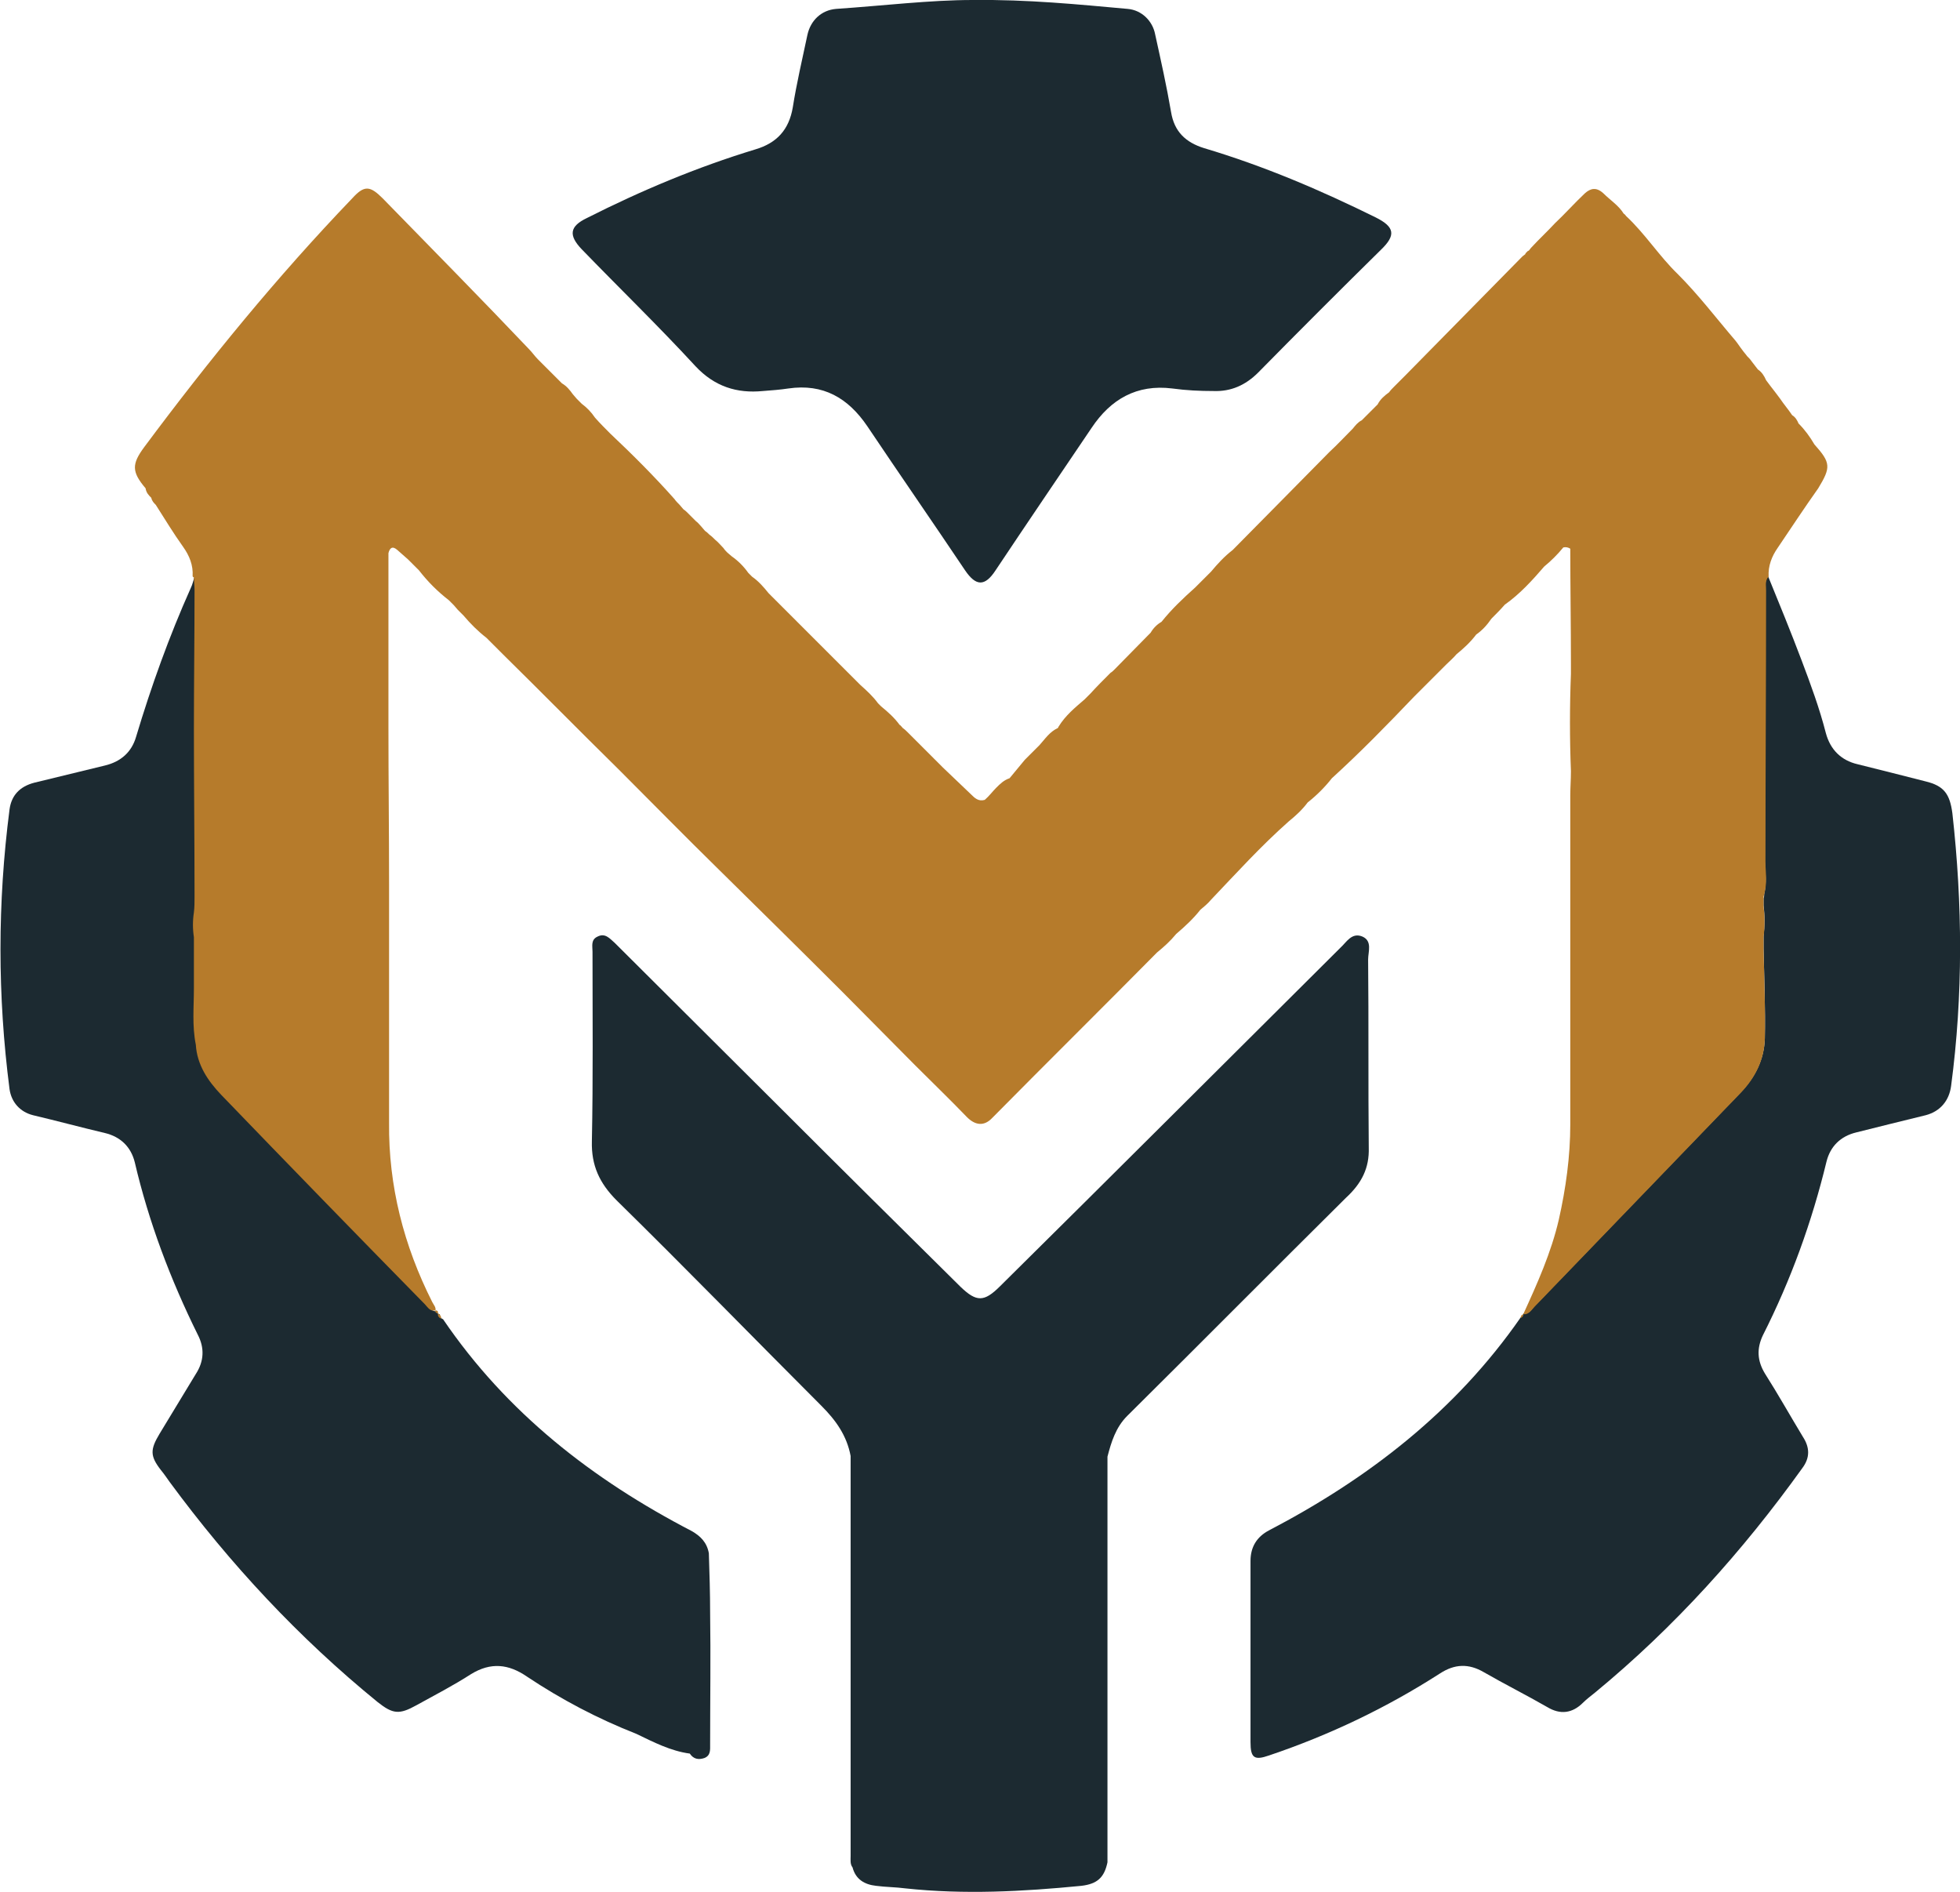
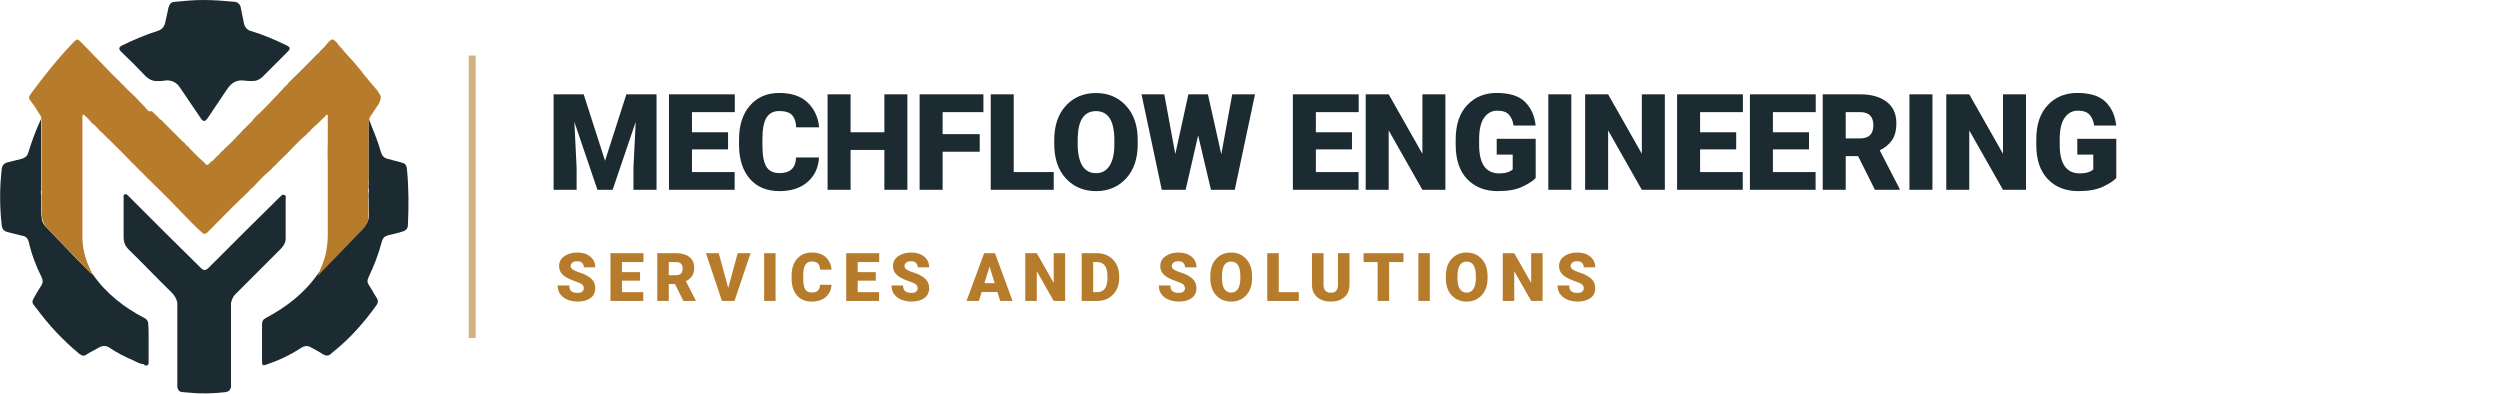
- <svg xmlns="http://www.w3.org/2000/svg" version="1.1" id="Layer_1" x="0px" y="0px" viewBox="0 0 308.3 297.5" style="enable-background:new 0 0 308.3 297.5;" xml:space="preserve">
+ <svg xmlns="http://www.w3.org/2000/svg" version="1.1" id="Layer_1" x="0px" y="0px" viewBox="0 0 540 85" style="enable-background:new 0 0 540 85;" xml:space="preserve">
  <style type="text/css">
- 	.st0{fill:#1C2A31;}
- 	.st1{fill:#B67B2B;}
+ 	.st-dark{fill:#1C2A31;}
+ 	.st-gold{fill:#B67B2B;}
+ 	.st-line{fill:none;stroke:#B67B2B;stroke-width:1.5;stroke-miterlimit:10;opacity:0.6;}
</style>
-   <g>
+   <g transform="translate(0, 0)">
    <g>
-       <path class="st0" d="M215.3,180.5c-0.1-9.9,0-19.7-0.1-29.6c0-1.2,0.7-2.9-0.9-3.6c-1.7-0.7-2.5,0.9-3.5,1.8    c-17.8,17.7-35.6,35.5-53.5,53.2c-2.5,2.5-3.7,2.5-6.2,0.1c-9.4-9.3-18.8-18.6-28.2-28c-8.7-8.7-17.5-17.4-26.2-26.1    c-0.8-0.7-1.5-1.6-2.7-1c-1.1,0.5-0.8,1.5-0.8,2.4c0,9.9,0.1,19.9-0.1,29.8c-0.1,3.8,1.2,6.6,3.9,9.3    c10.9,10.7,21.5,21.6,32.2,32.3c2.3,2.3,4,4.7,4.6,7.9c0,21,0,41.9,0,62.9c0,0.6-0.1,1.3,0.3,1.8c0.5,1.9,1.9,2.7,3.7,2.9    c1.5,0.2,3.1,0.2,4.6,0.4c9.3,1,18.5,0.5,27.7-0.4c2.5-0.3,3.6-1.3,4.1-3.7c0-21.3,0-42.6,0-63.8c0.6-2.3,1.3-4.6,3.1-6.4    c11.5-11.4,22.9-22.9,34.4-34.3C214.2,186.1,215.4,183.7,215.3,180.5z" />
-       <path class="st0" d="M307.1,127.9c-0.4-3-1.3-4.3-4.2-5c-3.5-0.9-7.1-1.8-10.7-2.7c-2.6-0.6-4.3-2.3-5-4.9    c-1-3.9-2.4-7.7-3.8-11.4c-1.7-4.5-3.5-8.9-5.3-13.3c-0.6,0.7-0.3,1.5-0.4,2.2c0,14.2-0.1,28.5-0.1,42.7c0.1,1.7,0.3,3.4-0.1,5.1    c0,0.2,0,0.5-0.1,0.7c0,0.4,0,0.7,0,1.1c0.2,1.6,0.2,3.2,0,4.9c0,0.6,0,1.3,0,1.9c0.1,4.7,0.3,9.4,0.2,14.1    c-0.1,3.3-1.5,6.1-3.8,8.5c-10.8,11.2-21.6,22.4-32.4,33.6c-0.5,0.5-0.9,1.3-1.8,1.2c0,0.3-0.1,0.4-0.4,0.6    c-10.2,14.7-23.9,25.3-39.6,33.5c-1.9,1-2.9,2.6-2.9,4.8c0,9.5,0,19,0,28.5c0,2.5,0.6,2.9,2.9,2.1c9.5-3.2,18.5-7.5,26.9-12.9    c2.3-1.5,4.5-1.6,6.9-0.2c3.3,1.9,6.7,3.6,10,5.5c2,1.2,3.9,1,5.6-0.7c0.6-0.6,1.3-1.1,1.9-1.6c12.5-10.3,23.2-22.2,32.6-35.3    c1.2-1.6,1.2-3.2,0.1-4.9c-2-3.3-3.9-6.7-6-10c-1.2-2-1.3-3.9-0.3-6c4.4-8.7,7.7-17.8,10-27.3c0.6-2.4,2.2-4,4.7-4.6    c3.6-0.9,7.2-1.8,10.9-2.7c2.3-0.6,3.7-2.3,4-4.6C308.8,156.5,308.7,142.2,307.1,127.9z" />
-       <path class="st0" d="M239.6,206.6C239.6,206.6,239.6,206.6,239.6,206.6C239.6,206.6,239.6,206.6,239.6,206.6L239.6,206.6z" />
-       <polygon class="st0" points="68.8,206.2 68.8,206.2 68.8,206.2   " />
-       <path class="st0" d="M69.1,206.6C69.1,206.6,69.1,206.6,69.1,206.6C69.1,206.6,69.1,206.6,69.1,206.6    C69.1,206.6,69.1,206.6,69.1,206.6z" />
-       <path class="st0" d="M109.4,57.6c3,3.2,6.5,4.3,10.6,3.9c1.3-0.1,2.7-0.2,4-0.4c5.5-0.8,9.4,1.5,12.4,5.9    c5.1,7.6,10.3,15.1,15.4,22.7c1.7,2.5,3.1,2.6,4.8,0c5-7.5,10.1-15,15.1-22.4c3-4.5,7.1-6.9,12.7-6.2c2.2,0.3,4.3,0.4,6.5,0.4    c2.7,0.1,5-0.9,7-2.9c6.4-6.5,12.8-12.9,19.3-19.3c2.4-2.3,2.2-3.6-0.8-5.1c-8.7-4.3-17.6-8.1-27-10.9c-2.9-0.9-4.7-2.6-5.2-5.7    c-0.7-4.1-1.6-8.1-2.5-12.2c-0.4-2.1-2.1-3.8-4.3-4C169.6,0.7,161.7-0.1,153,0c-6.7,0-14.1,0.9-21.5,1.4c-2.3,0.2-4,1.8-4.5,4.1    c-0.8,3.8-1.7,7.6-2.3,11.4c-0.6,3.5-2.5,5.6-5.9,6.6c-9.2,2.8-18,6.5-26.5,10.8c-2.7,1.3-2.9,2.7-0.8,4.9    C97.4,45.3,103.6,51.3,109.4,57.6z" />
-       <path class="st0" d="M111.7,253.7c0-3.1-0.1-6.3-0.2-9.4c-0.3-1.7-1.3-2.7-2.7-3.5c-15.6-8.1-29.1-18.6-39.1-33.3    c-0.4-0.2-0.6-0.4-0.5-0.8c-0.3,0-0.5-0.2-0.4-0.5c-0.9,0.2-1.2-0.6-1.7-1c-10.7-11-21.4-21.9-32-32.9c-2.1-2.2-3.7-4.7-4-7.9    c-0.6-2.9-0.3-5.9-0.3-8.9c0-0.3,0-0.6,0-0.9c0-2.4,0-4.8,0-7.1c-0.2-1.3-0.2-2.6,0-3.9c0-0.8,0-1.7,0.1-2.5    c0-8.8-0.1-17.5-0.1-26.3c0-7.3,0-14.6,0.1-21.9c0-0.7-0.1-1.3-0.1-2c-0.1,0-0.2-0.1-0.2-0.2c-0.2,0.6-0.3,1.2-0.6,1.8    c-3.4,7.6-6.2,15.4-8.6,23.4c-0.7,2.4-2.4,3.9-4.9,4.5c-3.7,0.9-7.4,1.8-11.1,2.7c-2.3,0.6-3.6,2-3.9,4.2c-1.9,14.7-1.9,29.3,0,44    c0.3,2.1,1.7,3.6,3.7,4.1c3.8,0.9,7.5,1.9,11.3,2.8c2.5,0.6,4.1,2.2,4.7,4.6c2.2,9.4,5.6,18.4,9.9,27.1c1.1,2.1,1,4.2-0.3,6.2    c-1.9,3.1-3.8,6.3-5.7,9.4c-1.5,2.5-1.5,3.5,0.2,5.7c0.5,0.6,0.9,1.2,1.4,1.9c9.5,12.9,20.3,24.5,32.7,34.6c2.4,1.9,3.4,2,6.1,0.5    c2.9-1.6,5.8-3.1,8.6-4.9c3.1-1.9,5.9-1.6,8.8,0.4c5.4,3.6,11.1,6.6,17.2,9c2.7,1.3,5.4,2.7,8.4,3.1c0,0,0,0,0,0    c0.6,0.9,1.4,1,2.3,0.7c1-0.4,0.9-1.3,0.9-2.1C111.7,267.4,111.8,260.5,111.7,253.7z" />
+       <path class="st-dark" d="M61.7,51.5c0-2.8,0-5.6,0-8.4c0-0.4,0.2-0.8-0.3-1s-0.7,0.3-1,0.5c-5.1,5-10.2,10.1-15.3,15.2    c-0.7,0.7-1.1,0.7-1.8,0c-2.7-2.7-5.4-5.3-8.1-8c-2.5-2.5-5-5-7.5-7.5c-0.2-0.2-0.4-0.5-0.8-0.3c-0.3,0.1-0.2,0.4-0.2,0.7    c0,2.8,0,5.7,0,8.5c0,1.1,0.3,1.9,1.1,2.7c3.1,3,6.1,6.2,9.2,9.2c0.6,0.6,1.1,1.3,1.3,2.3c0,6,0,12,0,18c0,0.2,0,0.4,0.1,0.5    c0.1,0.5,0.5,0.8,1.1,0.8c0.4,0,0.9,0.1,1.3,0.1c2.6,0.3,5.3,0.2,7.9-0.1c0.7-0.1,1-0.4,1.2-1.1c0-6.1,0-12.1,0-18.2    c0.2-0.7,0.4-1.3,0.9-1.8c3.3-3.3,6.5-6.5,9.8-9.8C61.3,53.1,61.7,52.4,61.7,51.5z" />
+       <path class="st-dark" d="M87.9,36.5c-0.1-0.9-0.4-1.2-1.2-1.4c-1-0.3-2-0.5-3-0.8c-0.8-0.2-1.2-0.7-1.4-1.4c-0.3-1.1-0.7-2.2-1.1-3.3    c-0.5-1.3-1-2.5-1.5-3.8c-0.2,0.2-0.1,0.4-0.1,0.6c0,4.1,0,8.1,0,12.2c0,0.5,0.1,1,0,1.5c0,0.1,0,0.1,0,0.2c0,0.1,0,0.2,0,0.3    c0.1,0.5,0.1,0.9,0,1.4c0,0.2,0,0.4,0,0.5c0,1.3,0.1,2.7,0.1,4c0,0.9-0.4,1.8-1.1,2.4c-3.1,3.2-6.2,6.4-9.3,9.6    c-0.1,0.1-0.3,0.4-0.5,0.4c0,0.1,0,0.1-0.1,0.2c-2.9,4.2-6.8,7.2-11.3,9.6c-0.6,0.3-0.8,0.7-0.8,1.4c0,2.7,0,5.4,0,8.1    c0,0.7,0.2,0.8,0.8,0.6c2.7-0.9,5.3-2.1,7.7-3.7c0.7-0.4,1.3-0.5,2-0.1c0.9,0.5,1.9,1,2.8,1.6c0.6,0.3,1.1,0.3,1.6-0.2    c0.2-0.2,0.4-0.3,0.6-0.5c3.6-2.9,6.6-6.3,9.3-10.1c0.3-0.5,0.3-0.9,0-1.4c-0.6-0.9-1.1-1.9-1.7-2.8c-0.4-0.6-0.4-1.1-0.1-1.7    c1.2-2.5,2.2-5.1,2.9-7.8c0.2-0.7,0.6-1.1,1.4-1.3c1-0.2,2.1-0.5,3.1-0.8c0.7-0.2,1.1-0.7,1.1-1.3C88.3,44.7,88.3,40.6,87.9,36.5z" />
+       <path class="st-dark" d="M31.4,16.4c0.9,0.9,1.8,1.2,3,1.1c0.4,0,0.8,0,1.1-0.1c1.6-0.2,2.7,0.4,3.5,1.7c1.5,2.2,2.9,4.3,4.4,6.5    c0.5,0.7,0.9,0.7,1.4,0c1.4-2.1,2.9-4.3,4.3-6.4c0.9-1.3,2-2,3.6-1.8c0.6,0.1,1.2,0.1,1.9,0.1c0.8,0,1.4-0.3,2-0.8    c1.8-1.8,3.7-3.7,5.5-5.5c0.7-0.7,0.6-1-0.2-1.4c-2.5-1.2-5-2.3-7.7-3.1c-0.8-0.2-1.3-0.8-1.5-1.6c-0.2-1.2-0.5-2.3-0.7-3.5    c-0.1-0.6-0.6-1.1-1.2-1.2c-2.2-0.2-4.5-0.4-7-0.4c-1.9,0-4,0.2-6.1,0.4c-0.7,0-1.1,0.5-1.3,1.2c-0.2,1.1-0.5,2.2-0.7,3.2    S35,6.4,34,6.7c-2.6,0.8-5.1,1.9-7.6,3.1c-0.8,0.4-0.8,0.8-0.2,1.4C28,12.9,29.8,14.7,31.4,16.4z" />
+       <path class="st-dark" d="M32.1,72.4c0-0.9,0-1.8-0.1-2.7c-0.1-0.5-0.4-0.8-0.8-1c-4.4-2.3-8.3-5.3-11.2-9.5c-0.1,0-0.2-0.1-0.2-0.2    c-0.1,0-0.1,0-0.1-0.1c-0.3,0.1-0.3-0.2-0.5-0.3c-3.1-3.1-6.1-6.3-9.1-9.4C9.5,48.6,9,47.9,9,46.9c-0.2-0.8-0.1-1.7-0.1-2.5    c0-0.1,0-0.2,0-0.3c0-0.7,0-1.4,0-2c-0.1-0.4-0.1-0.7,0-1.1c0-0.2,0-0.5,0-0.7c0-2.5,0-5,0-7.5c0-2.1,0-4.2,0-6.3    c0-0.2,0-0.4,0-0.6c0,0-0.1,0-0.1-0.1c-0.1,0.2-0.1,0.4-0.2,0.5c-1,2.2-1.8,4.4-2.5,6.7c-0.2,0.7-0.7,1.1-1.4,1.3    c-1.1,0.3-2.1,0.5-3.2,0.8c-0.6,0.2-1,0.6-1.1,1.2c-0.5,4.2-0.5,8.4,0,12.6c0.1,0.6,0.5,1,1.1,1.2c1.1,0.3,2.1,0.5,3.2,0.8    C5.6,51,6,51.5,6.2,52.2c0.6,2.7,1.6,5.3,2.8,7.7c0.3,0.6,0.3,1.2-0.1,1.8c-0.6,0.9-1.1,1.8-1.6,2.7c-0.4,0.7-0.4,1,0.1,1.6    c0.1,0.2,0.3,0.4,0.4,0.5c2.7,3.7,5.8,7,9.3,9.9c0.7,0.5,1,0.6,1.7,0.1c0.8-0.5,1.7-0.9,2.5-1.4c0.9-0.5,1.7-0.5,2.5,0.1    c1.5,1,3.2,1.9,4.9,2.6c0.8,0.4,1.5,0.8,2.4,0.9l0,0c0.2,0.3,0.4,0.3,0.7,0.2c0.3-0.1,0.3-0.4,0.3-0.6    C32.1,76.3,32.1,74.4,32.1,72.4z" />
    </g>
-     <path class="st1" d="M285.4,69.9c-0.7-1.2-1.5-2.3-2.5-3.3c-0.2-0.5-0.5-1-1-1.3c-0.6-0.9-1.3-1.7-1.9-2.6   c-0.2-0.3-0.4-0.5-0.6-0.8c-0.3-0.4-0.7-0.9-1-1.3c-0.2-0.3-0.4-0.5-0.6-0.8c-0.3-0.7-0.7-1.3-1.3-1.7c-0.3-0.4-0.7-0.9-1-1.3   c-0.2-0.3-0.4-0.5-0.7-0.8c-0.2-0.3-0.5-0.6-0.7-0.9c-0.4-0.5-0.7-1-1.1-1.5c-3-3.5-5.8-7.2-9.1-10.5c-2.9-2.8-5.1-6.3-8.1-9.1   c-0.1-0.1-0.2-0.3-0.4-0.4c-0.8-1.3-2.1-2.1-3.2-3.2c-1.1-1-2-0.8-2.9,0c-1.6,1.5-3.1,3.2-4.7,4.7l0.1,0.1l-0.1-0.1   c-1.2,1.3-2.5,2.5-3.7,3.8c-0.2,0.2-0.3,0.4-0.5,0.6l0-0.1l-0.5,0.5l0.1,0c-0.2,0.2-0.4,0.3-0.6,0.5c-6.1,6.2-12.3,12.5-18.4,18.7   c-0.3,0.3-0.5,0.5-0.8,0.8c-0.3,0.3-0.6,0.6-0.9,0.9c-0.3,0.3-0.6,0.6-0.8,0.9c-0.7,0.5-1.4,1.1-1.8,1.9c0,0,0,0,0,0   c-0.1,0.1-0.3,0.3-0.4,0.4c-0.1,0.1-0.3,0.3-0.4,0.4c-0.1,0.1-0.3,0.3-0.4,0.4c-0.1,0.1-0.3,0.3-0.4,0.4c-0.1,0.1-0.3,0.3-0.4,0.4   c-0.2,0.2-0.3,0.3-0.5,0.5v0c-0.6,0.3-1,0.8-1.4,1.3c-1.2,1.2-2.4,2.5-3.7,3.7c-2.4,2.4-4.8,4.9-7.2,7.3c-2.7,2.7-5.3,5.4-8,8.1   c-1.3,1-2.4,2.2-3.4,3.4c-0.3,0.3-0.5,0.5-0.8,0.8c-0.3,0.3-0.6,0.6-0.9,0.9c-0.3,0.3-0.5,0.5-0.8,0.8l0,0   c-1.9,1.7-3.7,3.4-5.3,5.4c-0.7,0.4-1.3,1-1.7,1.7c-1.9,1.9-3.8,3.9-5.7,5.8c-0.2,0.2-0.4,0.4-0.6,0.5c-1.1,1.1-2.2,2.2-3.2,3.3   c-0.3,0.3-0.6,0.6-0.9,0.9c-1.5,1.3-3,2.5-4.1,4.3c0,0-0.1,0.2-0.1,0.2c-1.3,0.6-2,1.7-2.9,2.7c-0.8,0.8-1.5,1.5-2.3,2.3   c-0.8,1-1.6,1.9-2.4,2.9c-0.9,0.3-1.5,0.9-2.1,1.5c-0.6,0.6-1.1,1.3-1.8,1.9c-1,0.3-1.6-0.3-2.2-0.9c-1.5-1.4-2.9-2.8-4.4-4.2   c-1.8-1.8-3.7-3.7-5.5-5.5c-0.2-0.2-0.5-0.5-0.8-0.7c-0.2-0.2-0.3-0.4-0.5-0.5c-0.8-1.1-1.8-2-2.9-2.9c-0.2-0.2-0.3-0.3-0.5-0.5   c-0.8-1.1-1.8-2-2.8-2.9c-0.2-0.2-0.4-0.4-0.6-0.6l-2.8-2.8c-0.2-0.2-0.4-0.4-0.6-0.6c-3-3-5.9-5.9-8.9-8.9c-0.5-0.5-1-1-1.5-1.5   c-0.8-1-1.6-1.9-2.6-2.6c-0.2-0.2-0.4-0.4-0.6-0.6c-0.7-1-1.6-1.9-2.6-2.6c-0.2-0.2-0.5-0.4-0.7-0.6l0,0c-0.2-0.2-0.4-0.4-0.6-0.7   c-0.4-0.4-0.8-0.9-1.3-1.3c-0.3-0.3-0.6-0.6-0.9-0.8c-0.2-0.2-0.4-0.4-0.7-0.6c-0.2-0.2-0.4-0.5-0.6-0.7c-0.3-0.3-0.5-0.6-0.8-0.8   l-1.3-1.3c-0.2-0.2-0.4-0.4-0.7-0.6c-0.2-0.2-0.4-0.5-0.6-0.7c-0.3-0.3-0.6-0.6-0.8-0.9c-3.2-3.6-6.6-7-10.1-10.3   c-0.8-0.8-1.6-1.6-2.4-2.5c-0.6-0.9-1.3-1.6-2.1-2.2l0,0c-0.1-0.1-0.3-0.3-0.4-0.4c0,0,0,0,0,0c-0.1-0.1-0.3-0.3-0.4-0.4   c0,0,0,0,0,0c-0.2-0.2-0.4-0.5-0.6-0.7c-0.5-0.7-1-1.3-1.7-1.7c-1.3-1.3-2.5-2.5-3.8-3.8c-0.5-0.5-0.9-1.1-1.4-1.6   C75.7,47,67.9,39.1,60.2,31.2c-2-2-2.9-2.1-4.8,0C43.6,43.5,32.9,56.6,22.7,70.3c-2,2.7-2,3.9,0.2,6.5c0.1,0.7,0.5,1.1,0.9,1.5   c0.1,0.5,0.4,0.8,0.7,1.1c1.4,2.2,2.8,4.5,4.3,6.6c1,1.4,1.6,2.9,1.5,4.6c0,0.1,0.1,0.2,0.2,0.2c0,0.7,0.1,1.3,0.1,2   c0,7.3-0.1,14.6-0.1,21.9c0,8.8,0.1,17.5,0.1,26.3c0,0.8,0,1.7-0.1,2.5c-0.2,1.3-0.2,2.6,0,3.9c0,2.4,0,4.8,0,7.1   c0,0.3,0,0.6,0,0.9c0,3-0.3,5.9,0.3,8.9c0.2,3.2,1.9,5.7,4,7.9c10.6,11,21.3,22,32,32.9c0.5,0.5,0.8,1.2,1.7,1   c-0.1,0.3,0.1,0.4,0.4,0.5c-0.1,0.4,0.2,0.7,0.5,0.8c0-0.4-0.2-0.7-0.5-0.8c0-0.3,0-0.5-0.4-0.5c0.1-0.5-0.3-0.9-0.5-1.3   c-4.5-8.9-6.9-18.3-6.8-28.2c0-12.5,0-25.1,0-37.6c0-8.2-0.1-16.3-0.1-24.5c0-9.2,0-18.3,0-27.5c0.2-0.8,0.6-1.2,1.4-0.5   c0.6,0.5,1.1,1,1.7,1.5c0,0,0,0,0,0c0.1,0.1,0.3,0.3,0.4,0.4c0.1,0.1,0.3,0.3,0.4,0.4c0,0,0,0,0,0c0.1,0.1,0.3,0.3,0.4,0.4   c0.2,0.2,0.3,0.3,0.5,0.5h0c1.4,1.8,2.9,3.3,4.7,4.7c0,0,0,0,0,0c0.1,0.1,0.3,0.3,0.4,0.4c0.1,0.1,0.3,0.3,0.4,0.4c0,0,0,0,0,0   c0.2,0.2,0.4,0.5,0.6,0.7l0.9,0.9c1.1,1.3,2.3,2.5,3.6,3.5c0.9,0.9,1.7,1.7,2.6,2.6c6.1,6,12.1,12.1,18.2,18.1   c0.1,0.1,0.2,0.2,0.4,0.4c5,5,10,10.1,15.1,15.1c6.6,6.5,13.2,13,19.8,19.6c3.8,3.8,7.5,7.6,11.3,11.4c2.7,2.7,5.5,5.4,8.2,8.2   c1.3,1.3,2.7,1.5,4,0.1c8.6-8.7,17.3-17.3,25.9-26c1.1-0.9,2.1-1.8,3-2.9c1.4-1.2,2.7-2.4,3.8-3.8c0.6-0.5,1.2-1,1.7-1.6   c4-4.2,7.8-8.4,12.2-12.3c1.1-0.9,2.1-1.8,3-3c1.4-1.1,2.7-2.4,3.8-3.8c4.5-4.1,8.7-8.4,12.9-12.8c0.4-0.4,0.8-0.8,1.2-1.2   c1.3-1.3,2.6-2.6,3.9-3.9c0.5-0.5,1.1-1,1.6-1.6c1.1-0.9,2.2-1.9,3.1-3.1c1-0.7,1.7-1.5,2.4-2.5c0.7-0.7,1.4-1.4,2.1-2.2   c2.4-1.7,4.3-3.8,6.2-6c1.1-0.9,2.1-1.9,3-3c0.4-0.1,0.8,0,1.1,0.2c0,6,0.1,12.1,0.1,18.1c0,0.5,0,1.1,0,1.6   c-0.2,5.1-0.2,10.2,0,15.3c0,1.3-0.1,2.5-0.1,3.8c0,17.2,0,34.5,0,51.7c0,5.1-0.7,10.1-1.8,15c-1.2,5.2-3.4,10.1-5.6,14.9   c-0.3,0.1-0.4,0.3-0.4,0.6c0.2-0.1,0.4-0.2,0.4-0.6c0.9,0.1,1.3-0.7,1.8-1.2c10.8-11.2,21.6-22.4,32.4-33.6   c2.3-2.4,3.7-5.2,3.8-8.5c0.1-4.7-0.1-9.4-0.2-14.1c0-0.6,0-1.3,0-1.9c0.2-1.6,0.2-3.2,0-4.9c0-0.4,0-0.7,0-1.1   c0-0.2,0-0.5,0.1-0.7c0.2-0.8,0.3-1.6,0.3-2.4c0-0.9-0.1-1.8-0.1-2.7c0-14.2,0.1-28.5,0.1-42.7c0-0.8-0.2-1.6,0.4-2.2   c-0.1-1.7,0.5-3.2,1.4-4.5c2.1-3.1,4.2-6.3,6.4-9.4C288,73.5,288,72.8,285.4,69.9z M72.7,56.6c0-0.1,0.1-0.1,0.1-0.2c0,0,0,0,0,0   C72.7,56.4,72.7,56.5,72.7,56.6z M229,68.8C229,68.8,229,68.8,229,68.8C229,68.8,229,68.8,229,68.8C229.1,68.8,229,68.8,229,68.8z" />
+     <path class="st-gold" d="M81.7,19.9c-0.2-0.4-0.4-0.7-0.7-0.9c-0.1-0.1-0.1-0.3-0.3-0.4c-0.2-0.2-0.4-0.5-0.6-0.7   c-0.1-0.1-0.1-0.1-0.2-0.2s-0.2-0.3-0.3-0.4c-0.1-0.1-0.1-0.2-0.2-0.2c-0.1-0.2-0.2-0.4-0.4-0.5c-0.1-0.1-0.2-0.2-0.3-0.4   c-0.1-0.1-0.1-0.2-0.2-0.2c-0.1-0.1-0.1-0.2-0.2-0.3s-0.2-0.3-0.3-0.4c-0.9-1-1.7-2.1-2.6-3c-0.8-0.8-1.5-1.8-2.3-2.6L73,9.6   c-0.1-0.4-0.5-0.6-0.8-0.9s-0.6-0.2-0.8,0c-0.5,0.4-0.9,0.9-1.3,1.4l0,0l0,0c-0.4,0.4-0.7,0.7-1.1,1.1c0,0.1-0.1,0.1-0.1,0.2l0,0   l-0.1,0.1l0,0c-0.1,0-0.1,0.1-0.2,0.1c-1.8,1.8-3.5,3.6-5.3,5.3c-0.1,0.1-0.2,0.2-0.2,0.2c-0.1,0.1-0.2,0.2-0.2,0.2   c-0.1,0.1-0.2,0.2-0.2,0.2c-0.2,0.2-0.4,0.3-0.5,0.6l0,0l-0.1,0.1L62,18.3l-0.1,0.1l-0.1,0.1l-0.1,0.1l-0.1,0.1l0,0   c-0.2,0.1-0.3,0.2-0.4,0.4c-0.3,0.4-0.7,0.7-1,1.1c-0.7,0.7-1.4,1.4-2,2.1c-0.8,0.8-1.5,1.5-2.3,2.3c-0.4,0.3-0.7,0.6-1,1   c-0.1,0.1-0.2,0.2-0.2,0.2c-0.1,0.1-0.2,0.2-0.2,0.3c-0.1,0.1-0.2,0.2-0.2,0.2l0,0c-0.5,0.5-1,1-1.5,1.5c-0.2,0.1-0.4,0.3-0.5,0.5   c-0.5,0.6-1.1,1.1-1.6,1.7c-0.1,0.1-0.1,0.1-0.2,0.2c-0.3,0.3-0.6,0.6-0.9,0.9c-0.1,0.1-0.2,0.2-0.2,0.2c-0.4,0.4-0.9,0.7-1.2,1.2   l0,0c-0.4,0.2-0.6,0.5-0.8,0.8c-0.2,0.2-0.4,0.4-0.7,0.6c-0.2,0.3-0.5,0.5-0.7,0.8c-0.3,0.1-0.4,0.2-0.6,0.4   c-0.2,0.2-0.3,0.4-0.5,0.5c-0.3,0.1-0.5-0.1-0.6-0.3c-0.4-0.4-0.8-0.8-1.3-1.2c-0.5-0.5-1-1-1.6-1.6c-0.1-0.1-0.1-0.1-0.2-0.2   l-0.1-0.1c-0.2-0.3-0.5-0.6-0.8-0.8l-0.1-0.1c-0.2-0.3-0.5-0.6-0.8-0.8c-0.1-0.1-0.1-0.1-0.2-0.2l-0.8-0.8   c-0.1-0.1-0.1-0.1-0.2-0.2c-0.8-0.8-1.7-1.7-2.5-2.5c-0.1-0.1-0.3-0.3-0.4-0.4c-0.2-0.3-0.5-0.5-0.8-0.7c-0.1-0.1-0.1-0.1-0.2-0.2   c-0.2-0.3-0.5-0.5-0.7-0.7c-0.1-0.1-0.1-0.1-0.2-0.2l0,0c-0.1-0.1-0.1-0.1-0.2-0.2c-0.1-0.1-0.2-0.2-0.4-0.4c-0.5,0.1-0.6,0-0.7,0   c-0.1-0.1-0.1-0.1-0.2-0.2s-0.1-0.1-0.2-0.2s-0.2-0.2-0.2-0.2L31.2,23c-0.1-0.1-0.1-0.1-0.2-0.2s-0.1-0.1-0.2-0.2s-0.2-0.2-0.2-0.2   c-0.9-1-1.9-2-2.9-2.9c-0.2-0.2-0.5-0.5-0.7-0.7s-0.4-0.5-0.6-0.6l0,0l-0.1-0.1l0,0L26.2,18l0,0c-0.1-0.1-0.1-0.1-0.2-0.2   c-0.1-0.2-0.3-0.4-0.5-0.5c-0.4-0.4-0.7-0.7-1.1-1.1c-0.1-0.1-0.3-0.3-0.4-0.4c-2.2-2.3-4.4-4.5-6.6-6.8c-0.6-0.6-0.8-0.6-1.4,0   c-3.4,3.5-6.4,7.3-9.3,11.2C6.1,21,6.1,21.3,6.8,22c0,0.2,0.1,0.3,0.3,0.4c0,0.1,0.1,0.2,0.2,0.3c0.4,0.6,0.8,1.3,1.2,1.9   C8.8,25,9,25.4,8.9,25.9c0,0,0,0.1,0.1,0.1c0,0.2,0,0.4,0,0.6c0,2.1,0,4.2,0,6.3c0,2.5,0,5,0,7.5c0,0.2,0,0.5,0,0.7   c0,0.4,0,0.7,0,1.1c0,0.7,0,1.4,0,2c0,0.1,0,0.2,0,0.3c0,0.8-0.1,1.7,0.1,2.5c0.1,0.9,0.5,1.6,1.1,2.3c3,3.1,6.1,6.3,9.1,9.4   c0.1,0.1,0.2,0.4,0.5,0.3c0,0.1,0,0.1,0.1,0.1c0,0.1,0,0.2,0.2,0.2c0-0.1-0.1-0.2-0.2-0.2c0-0.1,0-0.1-0.1-0.1   c0-0.2-0.1-0.3-0.1-0.4c-1.3-2.5-2-5.2-1.9-8.1c0-3.6,0-7.2,0-10.7c0-2.3,0-4.7,0-7c0-2.6,0-5.2,0-7.8c0.1-0.2,0.2-0.4,0.4-0.1   c0.2,0.1,0.3,0.3,0.5,0.4l0,0l0.1,0.1l0.1,0.1l0,0l0.1,0.1l0.1,0.1l0,0c0.4,0.5,0.8,1,1.3,1.3l0,0l0.1,0.1l0.1,0.1l0,0   c0.1,0.1,0.1,0.1,0.2,0.2l0.3,0.3c0.3,0.4,0.6,0.7,1,1c0.2,0.2,0.5,0.5,0.7,0.7c1.7,1.7,3.5,3.4,5.2,5.2l0.1,0.1   c1.4,1.4,2.9,2.9,4.3,4.3c1.9,1.9,3.8,3.7,5.6,5.6c1.1,1.1,2.1,2.2,3.2,3.3c0.8,0.8,1.6,1.6,2.4,2.3c0.4,0.4,0.8,0.4,1.2,0   c2.5-2.5,4.9-5,7.4-7.4c0.3-0.2,0.6-0.5,0.8-0.8c0.4-0.3,0.8-0.7,1.1-1.1c0.2-0.1,0.3-0.3,0.5-0.4c1.1-1.2,2.2-2.4,3.5-3.5   c0.3-0.2,0.6-0.5,0.8-0.8c0.4-0.3,0.8-0.7,1.1-1.1c1.3-1.2,2.5-2.4,3.7-3.7c0.1-0.1,0.2-0.2,0.3-0.3c0.4-0.4,0.7-0.7,1.1-1.1   c0.2-0.1,0.3-0.3,0.5-0.4c0.3-0.3,0.6-0.5,0.9-0.9c0.3-0.2,0.5-0.4,0.7-0.7c0.2-0.2,0.4-0.4,0.6-0.6c0.7-0.5,1.2-1.1,1.8-1.7   c0.3-0.2,0.6-0.5,0.9-0.9c0.1,0,0.2,0,0.3,0c0,1.7,0,3.4,0,5.2c0,0.2,0,0.3,0,0.5c0,1.5-0.1,2.9,0,4.4c0,0.4,0,0.7,0,1.1   c0,4.9,0,9.8,0,14.8c0,1.5-0.2,2.9-0.5,4.3c-0.4,1.5-1,2.9-1.6,4.3c-0.1,0-0.1,0.1-0.1,0.2c0.1,0,0.1-0.1,0.1-0.2   c0.3,0,0.4-0.2,0.5-0.4c3.1-3.2,6.2-6.4,9.3-9.6c0.6-0.7,1.1-1.5,1.1-2.4c0-1.3,0-2.7-0.1-4c0-0.2,0-0.4,0-0.5   c0.1-0.5,0.1-0.9,0-1.4c0-0.1,0-0.2,0-0.3s0-0.1,0-0.2c0.1-0.2,0.1-0.5,0.1-0.7c0-0.3,0-0.5,0-0.8c0-4.1,0-8.1,0-12.2   c0-0.2-0.1-0.4,0.1-0.6c0-0.5,0.1-0.9,0.4-1.3c0.6-0.9,1.2-1.8,1.8-2.7C82.4,21,82.4,20.8,81.7,19.9z M20.9,16.2   C21,16.1,21,16.1,20.9,16.2C21,16.1,21,16.1,20.9,16.2C21,16.1,21,16.1,20.9,16.2z M65.6,19.6L65.6,19.6L65.6,19.6L65.6,19.6z" />
  </g>
+   <line class="st-line" x1="102" y1="12" x2="102" y2="73" />
+   <text x="118" y="41" font-family="'Plus Jakarta Sans', -apple-system, BlinkMacSystemFont, 'Segoe UI', Roboto, sans-serif" font-weight="900" font-size="29" fill="#1C2A31" letter-spacing="-0.5">MECHFLOW ENGINEERING</text>
+   <text x="120" y="65" font-family="'Plus Jakarta Sans', -apple-system, BlinkMacSystemFont, 'Segoe UI', Roboto, sans-serif" font-weight="800" font-size="14.5" fill="#B67B2B" letter-spacing="2">SERVICES AND SOLUTIONS</text>
</svg>
